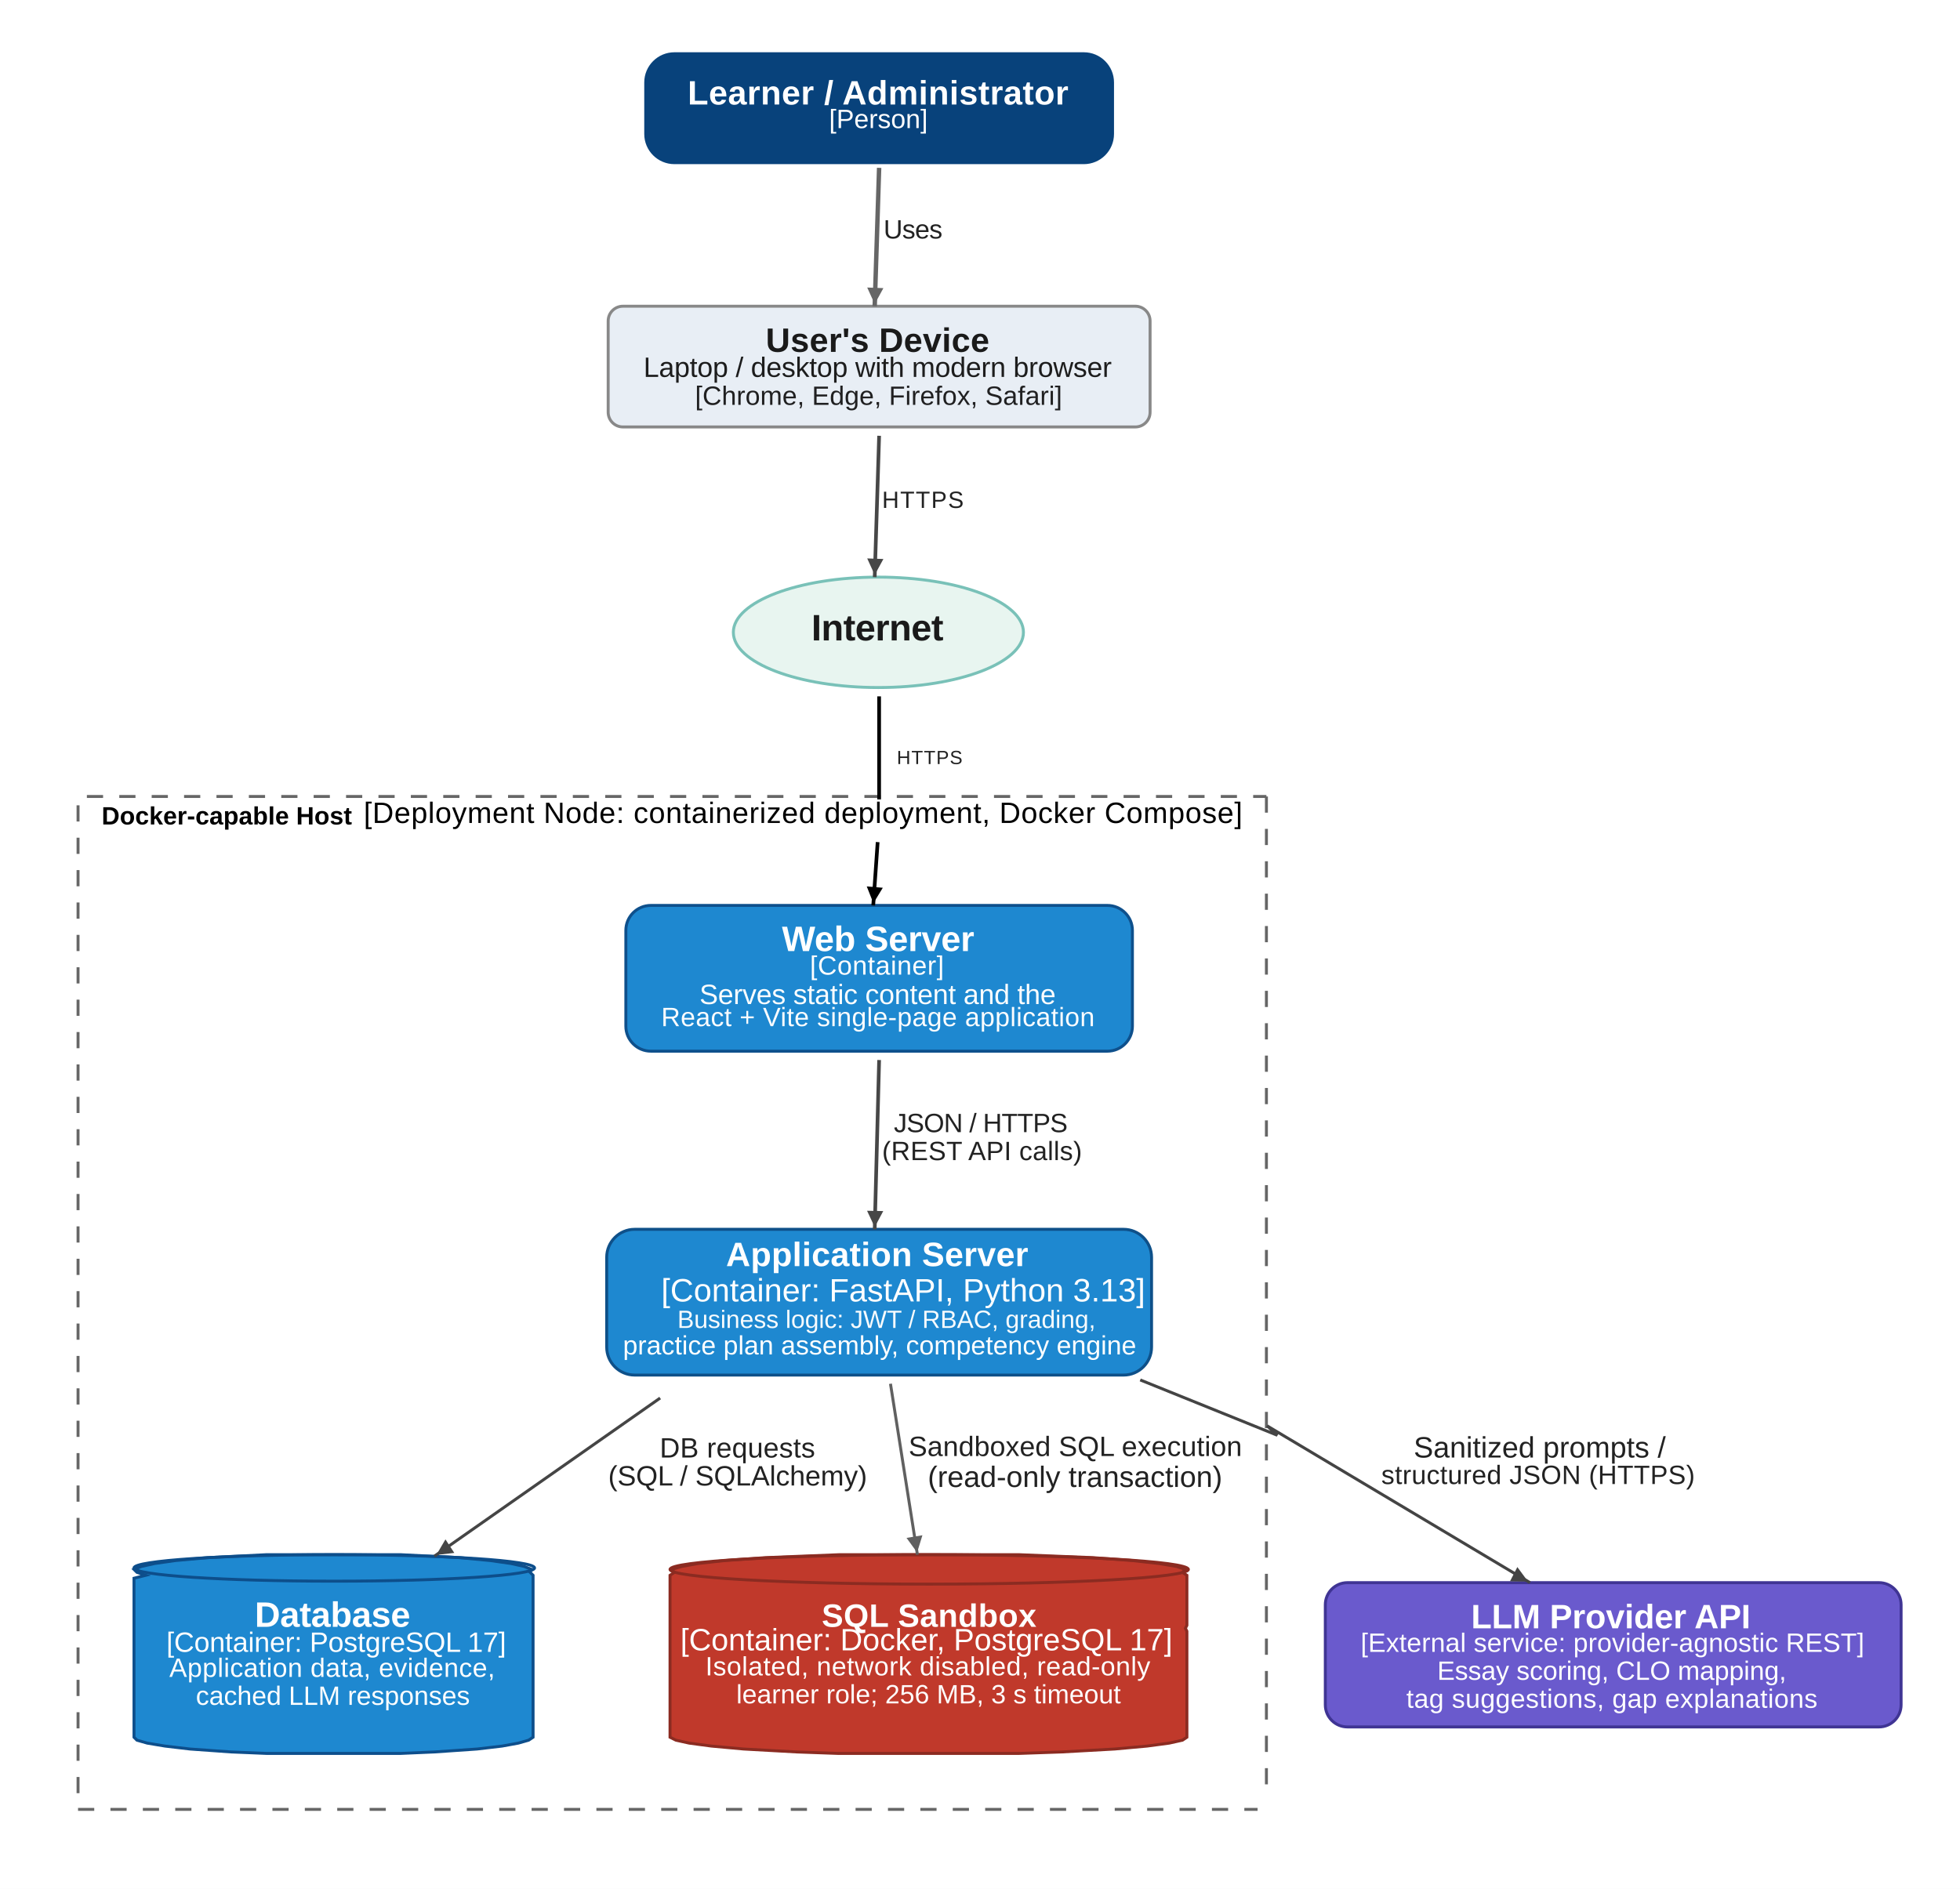
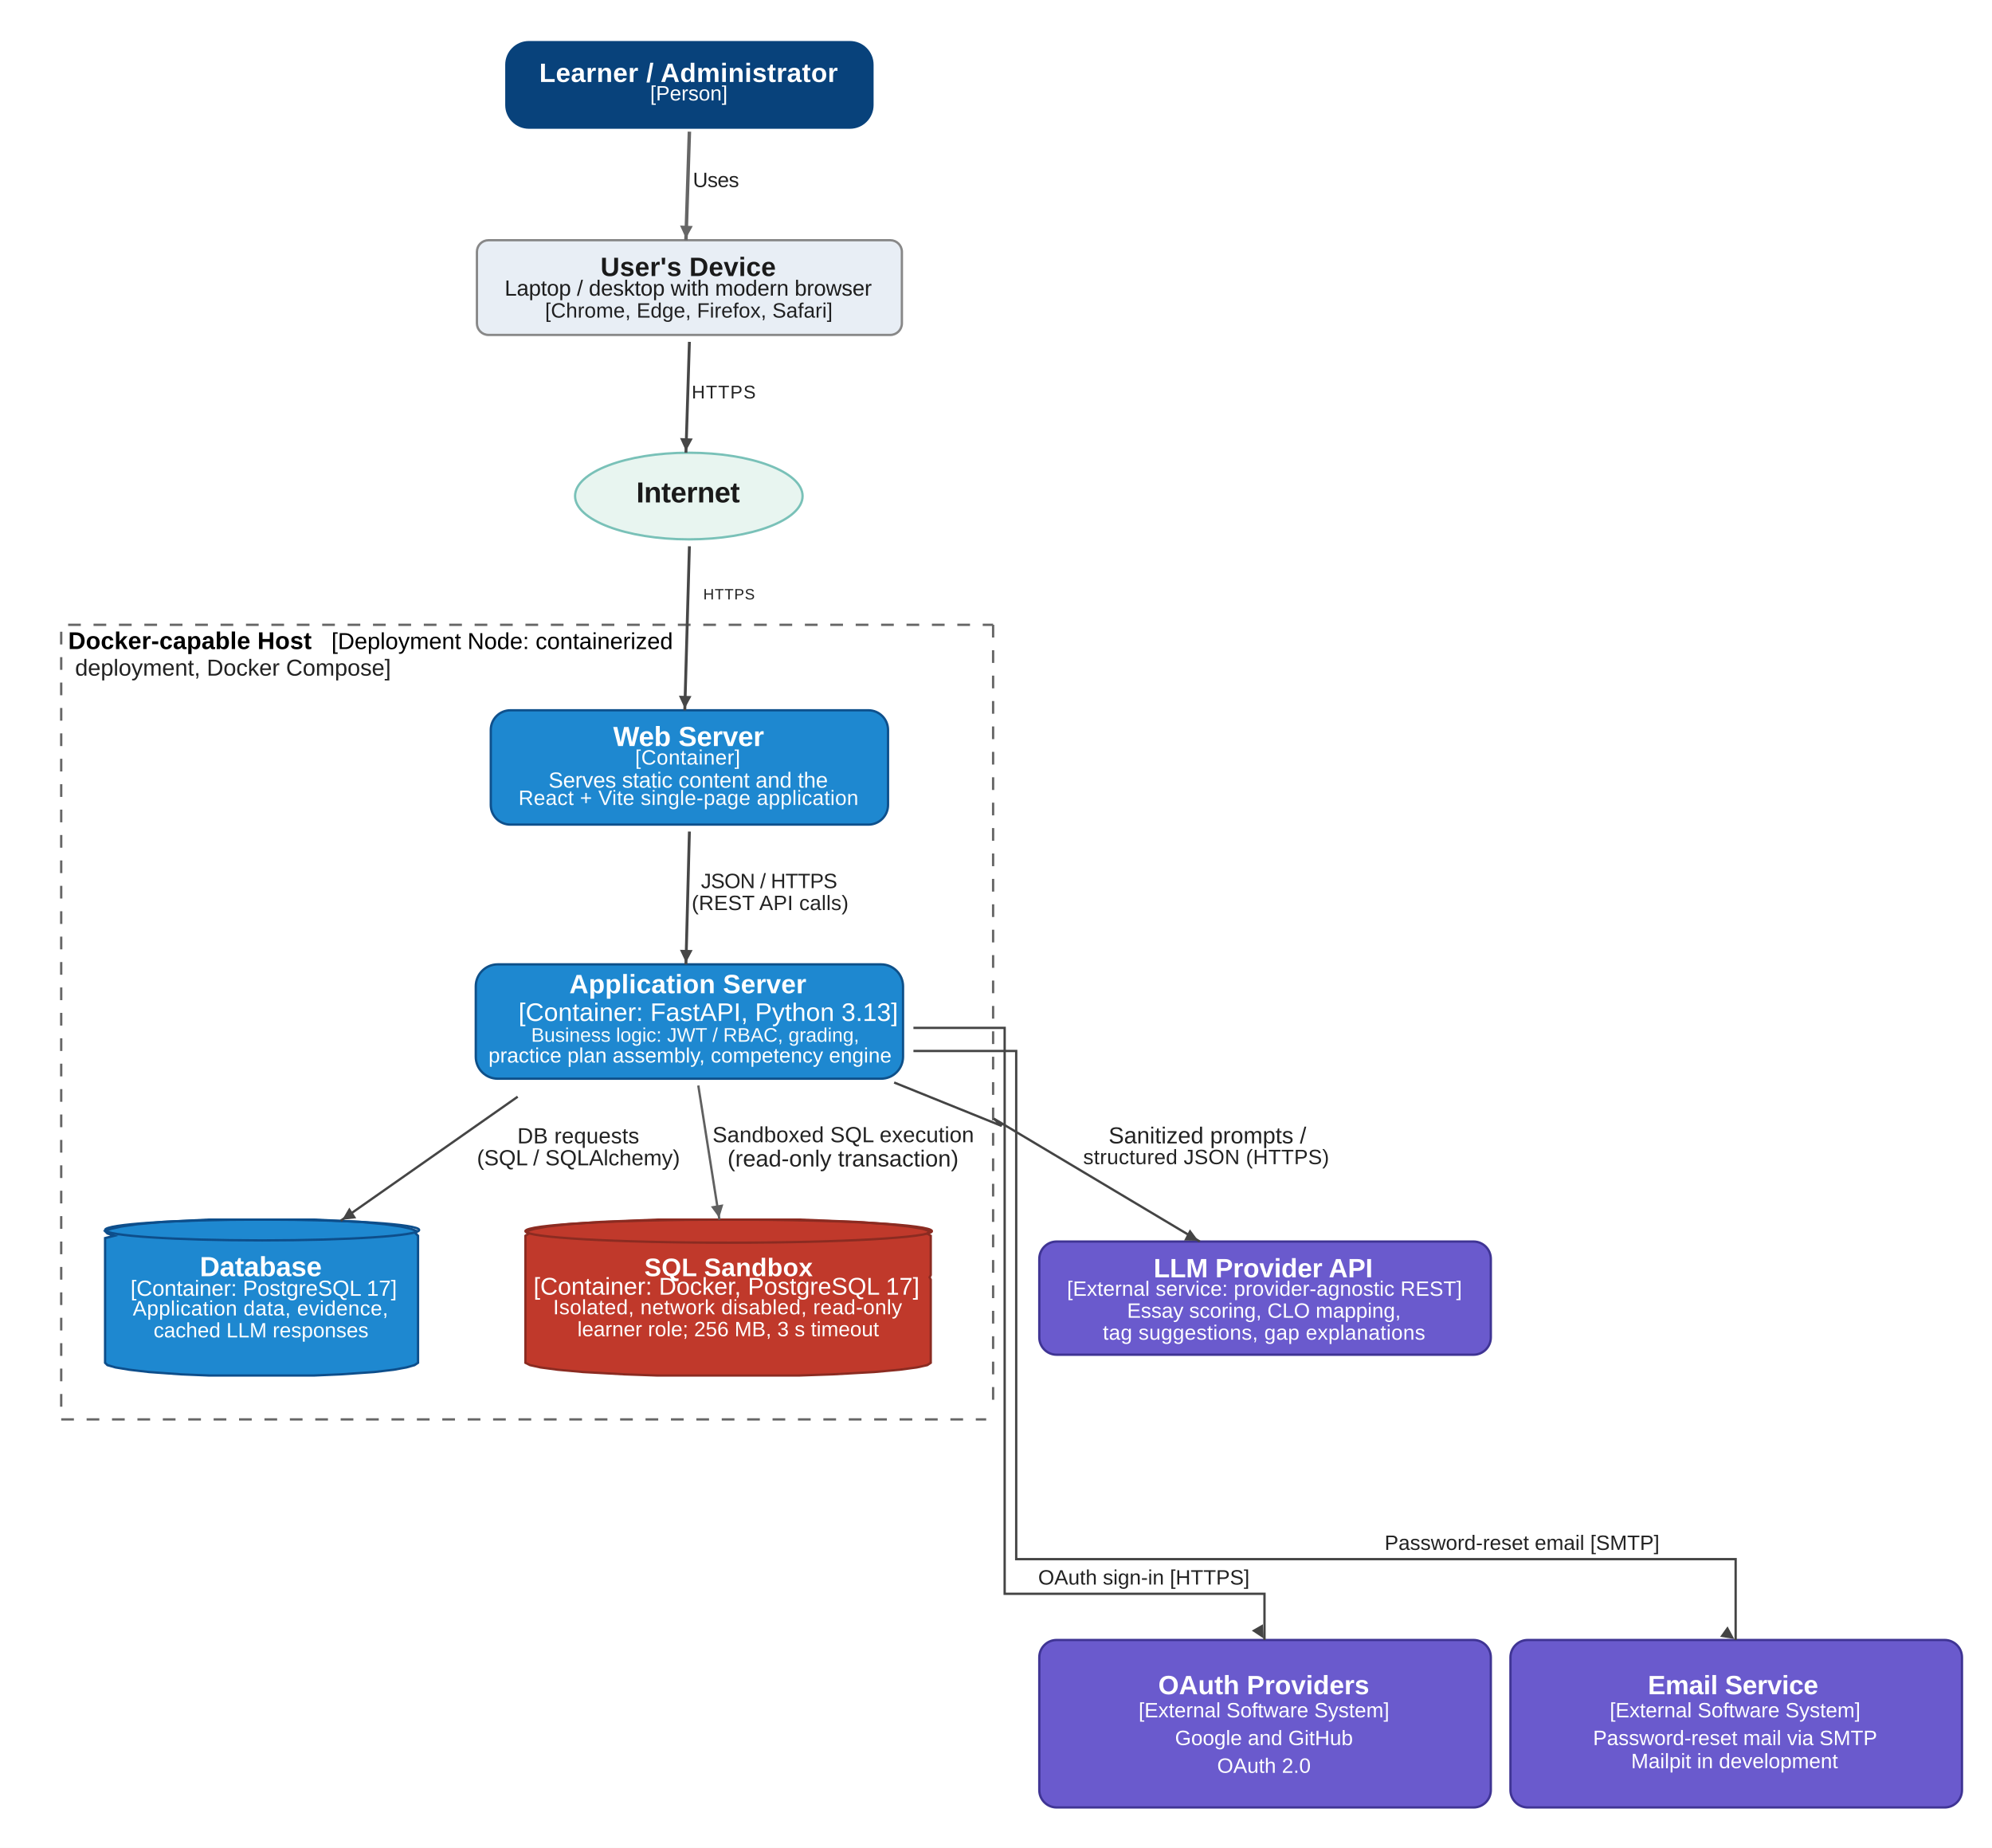
- <svg xmlns="http://www.w3.org/2000/svg" width="1331" height="1283" viewBox="0 0 1331 1283">
-   <rect width="1331" height="1283" fill="#FFFFFF" />
+ <svg xmlns="http://www.w3.org/2000/svg" width="1725" height="1600" viewBox="0 0 1725 1600">
+   <rect width="1725" height="1600" fill="#FFFFFF" />
  <polygon points="570,1056 520,1058 492,1060 474,1062 463,1064 456,1066 458,1068 455,1070 455,1072 455,1074 455,1076 455,1078 455,1080 455,1082 455,1084 455,1086 455,1088 455,1090 455,1092 455,1094 455,1096 455,1098 455,1100 455,1102 455,1104 455,1106 455,1108 455,1110 455,1112 455,1114 455,1116 455,1118 455,1120 455,1122 455,1124 455,1126 455,1128 455,1130 455,1132 455,1134 455,1136 455,1138 455,1140 455,1142 455,1144 455,1146 455,1148 455,1150 455,1152 455,1154 455,1156 455,1158 455,1160 455,1162 455,1164 455,1166 455,1168 455,1170 455,1172 455,1174 455,1176 455,1178 455,1180 459,1182 468,1184 483,1186 505,1188 541,1190 569,1191 692,1191 721,1190 757,1188 779,1186 794,1184 803,1182 806,1180 806,1178 806,1176 806,1174 806,1172 806,1170 806,1168 806,1166 806,1164 806,1162 806,1160 806,1158 806,1156 806,1154 806,1152 806,1150 806,1148 806,1146 806,1144 806,1142 806,1140 806,1138 806,1136 806,1134 806,1132 806,1130 806,1128 806,1126 806,1124 806,1122 806,1120 806,1118 806,1116 806,1114 806,1112 806,1110 806,1108 805,1106 806,1104 806,1102 806,1100 806,1098 806,1096 806,1094 806,1092 806,1090 806,1088 806,1086 806,1084 806,1082 806,1080 806,1078 806,1076 806,1074 806,1072 806,1070 803,1068 805,1066 799,1064 787,1062 769,1060 742,1058 692,1056" fill="#C0392B" stroke="#8B2B21" stroke-width="2" />
  <ellipse cx="631" cy="1066" rx="176" ry="10" fill="none" stroke="#8B2B21" stroke-width="2" />
  <polygon points="181,1056 141,1058 119,1060 105,1062 96,1064 91,1066 93,1068 99,1070 91,1072 91,1074 91,1076 91,1078 91,1080 91,1082 91,1084 91,1086 91,1088 91,1090 91,1092 91,1094 91,1096 91,1098 91,1100 91,1102 91,1104 91,1106 91,1108 91,1110 91,1112 91,1114 91,1116 91,1118 91,1120 91,1122 91,1124 91,1126 91,1128 91,1130 91,1132 91,1134 91,1136 91,1138 91,1140 91,1142 91,1144 91,1146 91,1148 91,1150 91,1152 91,1154 91,1156 91,1158 91,1160 91,1162 91,1164 91,1166 91,1168 91,1170 91,1172 91,1174 91,1176 91,1178 91,1180 93,1182 100,1184 112,1186 129,1188 157,1190 181,1191 272,1191 295,1190 324,1188 341,1186 352,1184 359,1182 362,1180 362,1178 362,1176 362,1174 362,1172 362,1170 362,1168 362,1166 362,1164 362,1162 362,1160 362,1158 362,1156 362,1154 362,1152 362,1150 362,1148 362,1146 362,1144 362,1142 362,1140 362,1138 362,1136 362,1134 362,1132 362,1130 362,1128 362,1126 362,1124 362,1122 362,1120 362,1118 362,1116 362,1114 362,1112 362,1110 362,1108 362,1106 362,1104 362,1102 362,1100 362,1098 362,1096 362,1094 362,1092 362,1090 362,1088 362,1086 362,1084 362,1082 362,1080 362,1078 362,1076 362,1074 362,1072 362,1070 360,1068 361,1066 356,1064 347,1062 333,1060 312,1058 272,1056" fill="#1E88D0" stroke="#0D4E8B" stroke-width="2" />
  <ellipse cx="227" cy="1065" rx="136" ry="9" fill="none" stroke="#0D4E8B" stroke-width="2" />
  <rect x="900" y="1075" width="391" height="98" rx="15" fill="#6A5ACD" stroke="#3F3494" stroke-width="2" />
  <rect x="412" y="835" width="370" height="99" rx="19" fill="#1E88D0" stroke="#0E5089" stroke-width="2" />
  <rect x="425" y="615" width="344" height="99" rx="17" fill="#1E88D0" stroke="#0E508C" stroke-width="2" />
  <rect x="413" y="208" width="368" height="82" rx="10" fill="#E8EEF5" stroke="#888888" stroke-width="2" />
  <rect x="441" y="39" width="312" height="69" rx="17" fill="#08427B" stroke="#08427B" stroke-width="7" />
  <ellipse cx="596.5" cy="429.5" rx="98.5" ry="37.5" fill="#E8F5F0" stroke="#79C1B8" stroke-width="2" />
+   <rect x="900" y="1420" width="391" height="145" rx="15" fill="#6A5ACD" stroke="#3F3494" stroke-width="2" />
+   <rect x="1308" y="1420" width="391" height="145" rx="15" fill="#6A5ACD" stroke="#3F3494" stroke-width="2" />
  <line x1="59" y1="541" x2="70" y2="541" stroke="#666666" stroke-width="2" />
  <line x1="81" y1="541" x2="92" y2="541" stroke="#666666" stroke-width="2" />
  <line x1="103" y1="541" x2="114" y2="541" stroke="#666666" stroke-width="2" />
  <line x1="125" y1="541" x2="136" y2="541" stroke="#666666" stroke-width="2" />
  <line x1="147" y1="541" x2="158" y2="541" stroke="#666666" stroke-width="2" />
  <line x1="169" y1="541" x2="180" y2="541" stroke="#666666" stroke-width="2" />
  <line x1="191" y1="541" x2="202" y2="541" stroke="#666666" stroke-width="2" />
  <line x1="213" y1="541" x2="224" y2="541" stroke="#666666" stroke-width="2" />
  <line x1="235" y1="541" x2="246" y2="541" stroke="#666666" stroke-width="2" />
  <line x1="257" y1="541" x2="268" y2="541" stroke="#666666" stroke-width="2" />
  <line x1="279" y1="541" x2="290" y2="541" stroke="#666666" stroke-width="2" />
  <line x1="301" y1="541" x2="312" y2="541" stroke="#666666" stroke-width="2" />
  <line x1="323" y1="541" x2="334" y2="541" stroke="#666666" stroke-width="2" />
  <line x1="345" y1="541" x2="356" y2="541" stroke="#666666" stroke-width="2" />
  <line x1="367" y1="541" x2="378" y2="541" stroke="#666666" stroke-width="2" />
  <line x1="389" y1="541" x2="400" y2="541" stroke="#666666" stroke-width="2" />
  <line x1="411" y1="541" x2="422" y2="541" stroke="#666666" stroke-width="2" />
  <line x1="433" y1="541" x2="444" y2="541" stroke="#666666" stroke-width="2" />
  <line x1="455" y1="541" x2="466" y2="541" stroke="#666666" stroke-width="2" />
  <line x1="477" y1="541" x2="488" y2="541" stroke="#666666" stroke-width="2" />
  <line x1="499" y1="541" x2="510" y2="541" stroke="#666666" stroke-width="2" />
  <line x1="521" y1="541" x2="532" y2="541" stroke="#666666" stroke-width="2" />
  <line x1="543" y1="541" x2="554" y2="541" stroke="#666666" stroke-width="2" />
  <line x1="565" y1="541" x2="576" y2="541" stroke="#666666" stroke-width="2" />
  <line x1="587" y1="541" x2="598" y2="541" stroke="#666666" stroke-width="2" />
  <line x1="609" y1="541" x2="620" y2="541" stroke="#666666" stroke-width="2" />
  <line x1="631" y1="541" x2="642" y2="541" stroke="#666666" stroke-width="2" />
  <line x1="653" y1="541" x2="664" y2="541" stroke="#666666" stroke-width="2" />
  <line x1="675" y1="541" x2="686" y2="541" stroke="#666666" stroke-width="2" />
  <line x1="697" y1="541" x2="708" y2="541" stroke="#666666" stroke-width="2" />
  <line x1="719" y1="541" x2="730" y2="541" stroke="#666666" stroke-width="2" />
  <line x1="741" y1="541" x2="752" y2="541" stroke="#666666" stroke-width="2" />
  <line x1="763" y1="541" x2="774" y2="541" stroke="#666666" stroke-width="2" />
  <line x1="785" y1="541" x2="796" y2="541" stroke="#666666" stroke-width="2" />
  <line x1="807" y1="541" x2="818" y2="541" stroke="#666666" stroke-width="2" />
  <line x1="829" y1="541" x2="840" y2="541" stroke="#666666" stroke-width="2" />
  <line x1="851" y1="541" x2="860" y2="541" stroke="#666666" stroke-width="2" />
  <line x1="53" y1="1229" x2="64" y2="1229" stroke="#666666" stroke-width="2" />
  <line x1="75" y1="1229" x2="86" y2="1229" stroke="#666666" stroke-width="2" />
  <line x1="97" y1="1229" x2="108" y2="1229" stroke="#666666" stroke-width="2" />
  <line x1="119" y1="1229" x2="130" y2="1229" stroke="#666666" stroke-width="2" />
  <line x1="141" y1="1229" x2="152" y2="1229" stroke="#666666" stroke-width="2" />
  <line x1="163" y1="1229" x2="174" y2="1229" stroke="#666666" stroke-width="2" />
  <line x1="185" y1="1229" x2="196" y2="1229" stroke="#666666" stroke-width="2" />
  <line x1="207" y1="1229" x2="218" y2="1229" stroke="#666666" stroke-width="2" />
  <line x1="229" y1="1229" x2="240" y2="1229" stroke="#666666" stroke-width="2" />
  <line x1="251" y1="1229" x2="262" y2="1229" stroke="#666666" stroke-width="2" />
  <line x1="273" y1="1229" x2="284" y2="1229" stroke="#666666" stroke-width="2" />
  <line x1="295" y1="1229" x2="306" y2="1229" stroke="#666666" stroke-width="2" />
  <line x1="317" y1="1229" x2="328" y2="1229" stroke="#666666" stroke-width="2" />
  <line x1="339" y1="1229" x2="350" y2="1229" stroke="#666666" stroke-width="2" />
  <line x1="361" y1="1229" x2="372" y2="1229" stroke="#666666" stroke-width="2" />
  <line x1="383" y1="1229" x2="394" y2="1229" stroke="#666666" stroke-width="2" />
  <line x1="405" y1="1229" x2="416" y2="1229" stroke="#666666" stroke-width="2" />
  <line x1="427" y1="1229" x2="438" y2="1229" stroke="#666666" stroke-width="2" />
  <line x1="449" y1="1229" x2="460" y2="1229" stroke="#666666" stroke-width="2" />
  <line x1="471" y1="1229" x2="482" y2="1229" stroke="#666666" stroke-width="2" />
  <line x1="493" y1="1229" x2="504" y2="1229" stroke="#666666" stroke-width="2" />
  <line x1="515" y1="1229" x2="526" y2="1229" stroke="#666666" stroke-width="2" />
  <line x1="537" y1="1229" x2="548" y2="1229" stroke="#666666" stroke-width="2" />
  <line x1="559" y1="1229" x2="570" y2="1229" stroke="#666666" stroke-width="2" />
  <line x1="581" y1="1229" x2="592" y2="1229" stroke="#666666" stroke-width="2" />
  <line x1="603" y1="1229" x2="614" y2="1229" stroke="#666666" stroke-width="2" />
  <line x1="625" y1="1229" x2="636" y2="1229" stroke="#666666" stroke-width="2" />
  <line x1="647" y1="1229" x2="658" y2="1229" stroke="#666666" stroke-width="2" />
  <line x1="669" y1="1229" x2="680" y2="1229" stroke="#666666" stroke-width="2" />
  <line x1="691" y1="1229" x2="702" y2="1229" stroke="#666666" stroke-width="2" />
  <line x1="713" y1="1229" x2="724" y2="1229" stroke="#666666" stroke-width="2" />
  <line x1="735" y1="1229" x2="746" y2="1229" stroke="#666666" stroke-width="2" />
  <line x1="757" y1="1229" x2="768" y2="1229" stroke="#666666" stroke-width="2" />
  <line x1="779" y1="1229" x2="790" y2="1229" stroke="#666666" stroke-width="2" />
  <line x1="801" y1="1229" x2="812" y2="1229" stroke="#666666" stroke-width="2" />
  <line x1="823" y1="1229" x2="834" y2="1229" stroke="#666666" stroke-width="2" />
  <line x1="845" y1="1229" x2="854" y2="1229" stroke="#666666" stroke-width="2" />
  <line x1="53" y1="547" x2="53" y2="558" stroke="#666666" stroke-width="2" />
  <line x1="53" y1="569" x2="53" y2="580" stroke="#666666" stroke-width="2" />
  <line x1="53" y1="591" x2="53" y2="602" stroke="#666666" stroke-width="2" />
  <line x1="53" y1="613" x2="53" y2="624" stroke="#666666" stroke-width="2" />
  <line x1="53" y1="635" x2="53" y2="646" stroke="#666666" stroke-width="2" />
  <line x1="53" y1="657" x2="53" y2="668" stroke="#666666" stroke-width="2" />
  <line x1="53" y1="679" x2="53" y2="690" stroke="#666666" stroke-width="2" />
  <line x1="53" y1="701" x2="53" y2="712" stroke="#666666" stroke-width="2" />
  <line x1="53" y1="723" x2="53" y2="734" stroke="#666666" stroke-width="2" />
  <line x1="53" y1="745" x2="53" y2="756" stroke="#666666" stroke-width="2" />
  <line x1="53" y1="767" x2="53" y2="778" stroke="#666666" stroke-width="2" />
  <line x1="53" y1="789" x2="53" y2="800" stroke="#666666" stroke-width="2" />
  <line x1="53" y1="811" x2="53" y2="822" stroke="#666666" stroke-width="2" />
  <line x1="53" y1="833" x2="53" y2="844" stroke="#666666" stroke-width="2" />
  <line x1="53" y1="855" x2="53" y2="866" stroke="#666666" stroke-width="2" />
  <line x1="53" y1="877" x2="53" y2="888" stroke="#666666" stroke-width="2" />
  <line x1="53" y1="899" x2="53" y2="910" stroke="#666666" stroke-width="2" />
  <line x1="53" y1="921" x2="53" y2="932" stroke="#666666" stroke-width="2" />
  <line x1="53" y1="943" x2="53" y2="954" stroke="#666666" stroke-width="2" />
  <line x1="53" y1="965" x2="53" y2="976" stroke="#666666" stroke-width="2" />
  <line x1="53" y1="987" x2="53" y2="998" stroke="#666666" stroke-width="2" />
  <line x1="53" y1="1009" x2="53" y2="1020" stroke="#666666" stroke-width="2" />
  <line x1="53" y1="1031" x2="53" y2="1042" stroke="#666666" stroke-width="2" />
  <line x1="53" y1="1053" x2="53" y2="1064" stroke="#666666" stroke-width="2" />
  <line x1="53" y1="1075" x2="53" y2="1086" stroke="#666666" stroke-width="2" />
  <line x1="53" y1="1097" x2="53" y2="1108" stroke="#666666" stroke-width="2" />
  <line x1="53" y1="1119" x2="53" y2="1130" stroke="#666666" stroke-width="2" />
  <line x1="53" y1="1141" x2="53" y2="1152" stroke="#666666" stroke-width="2" />
  <line x1="53" y1="1163" x2="53" y2="1174" stroke="#666666" stroke-width="2" />
  <line x1="53" y1="1185" x2="53" y2="1196" stroke="#666666" stroke-width="2" />
  <line x1="53" y1="1207" x2="53" y2="1218" stroke="#666666" stroke-width="2" />
  <line x1="53" y1="1229" x2="53" y2="1229" stroke="#666666" stroke-width="2" />
  <line x1="860" y1="541" x2="860" y2="552" stroke="#666666" stroke-width="2" />
  <line x1="860" y1="563" x2="860" y2="574" stroke="#666666" stroke-width="2" />
  <line x1="860" y1="585" x2="860" y2="596" stroke="#666666" stroke-width="2" />
  <line x1="860" y1="607" x2="860" y2="618" stroke="#666666" stroke-width="2" />
  <line x1="860" y1="629" x2="860" y2="640" stroke="#666666" stroke-width="2" />
  <line x1="860" y1="651" x2="860" y2="662" stroke="#666666" stroke-width="2" />
  <line x1="860" y1="673" x2="860" y2="684" stroke="#666666" stroke-width="2" />
  <line x1="860" y1="695" x2="860" y2="706" stroke="#666666" stroke-width="2" />
  <line x1="860" y1="717" x2="860" y2="728" stroke="#666666" stroke-width="2" />
  <line x1="860" y1="739" x2="860" y2="750" stroke="#666666" stroke-width="2" />
  <line x1="860" y1="761" x2="860" y2="772" stroke="#666666" stroke-width="2" />
  <line x1="860" y1="783" x2="860" y2="794" stroke="#666666" stroke-width="2" />
  <line x1="860" y1="805" x2="860" y2="816" stroke="#666666" stroke-width="2" />
  <line x1="860" y1="827" x2="860" y2="838" stroke="#666666" stroke-width="2" />
  <line x1="860" y1="849" x2="860" y2="860" stroke="#666666" stroke-width="2" />
  <line x1="860" y1="871" x2="860" y2="882" stroke="#666666" stroke-width="2" />
  <line x1="860" y1="893" x2="860" y2="904" stroke="#666666" stroke-width="2" />
  <line x1="860" y1="915" x2="860" y2="926" stroke="#666666" stroke-width="2" />
  <line x1="860" y1="937" x2="860" y2="948" stroke="#666666" stroke-width="2" />
  <line x1="860" y1="959" x2="860" y2="970" stroke="#666666" stroke-width="2" />
  <line x1="860" y1="981" x2="860" y2="992" stroke="#666666" stroke-width="2" />
  <line x1="860" y1="1003" x2="860" y2="1014" stroke="#666666" stroke-width="2" />
  <line x1="860" y1="1025" x2="860" y2="1036" stroke="#666666" stroke-width="2" />
  <line x1="860" y1="1047" x2="860" y2="1058" stroke="#666666" stroke-width="2" />
  <line x1="860" y1="1069" x2="860" y2="1080" stroke="#666666" stroke-width="2" />
  <line x1="860" y1="1091" x2="860" y2="1102" stroke="#666666" stroke-width="2" />
  <line x1="860" y1="1113" x2="860" y2="1124" stroke="#666666" stroke-width="2" />
  <line x1="860" y1="1135" x2="860" y2="1146" stroke="#666666" stroke-width="2" />
  <line x1="860" y1="1157" x2="860" y2="1168" stroke="#666666" stroke-width="2" />
  <line x1="860" y1="1179" x2="860" y2="1190" stroke="#666666" stroke-width="2" />
  <line x1="860" y1="1201" x2="860" y2="1212" stroke="#666666" stroke-width="2" />
  <line x1="860" y1="1223" x2="860" y2="1223" stroke="#666666" stroke-width="2" />
  <g fill="none">
    <polyline points="1039,1075 860.5,968.5 860.5,968.5 867.4,974.9 867.4,974.9 774.3,937.3" stroke="#444444" stroke-width="2" />
    <polyline points="448.3,949.6 295,1057" stroke="#454545" stroke-width="2" />
    <polyline points="597,296 594,392" stroke="#474747" stroke-width="2.5" />
    <polyline points="597,720 594,835" stroke="#474747" stroke-width="2.5" />
    <polyline points="597,114 594,208" stroke="#666666" stroke-width="3" />
    <polyline points="623,1056 604.7,939.9" stroke="#606060" stroke-width="2" />
-     <polyline points="597,473 597,543" stroke="#000000" stroke-width="2.5" />
-     <polyline points="596,572 593,615" stroke="#000000" stroke-width="2.5" />
+     <polyline points="597,473 593,615" stroke="#474747" stroke-width="2.5" />
+     <polyline points="791,890 870,890 870,890 870,1380 870,1380 1095,1380 1095,1380 1095,1420" stroke="#444444" stroke-width="2" />
+     <polyline points="791,910 880,910 880,910 880,1350 880,1350 1503,1350 1503,1350 1503,1420" stroke="#444444" stroke-width="2" />
  </g>
  <g stroke="none">
    <polygon points="1037.7,1074.3 1025.4,1074.1 1030.4,1064.4" fill="#444444" />
    <polygon points="296.3,1056.2 302.5,1045.6 308.5,1054.8" fill="#454545" />
    <polygon points="594,390.5 588.9,379.3 599.9,379.7" fill="#474747" />
    <polygon points="594,833.5 588.8,822.4 599.8,822.6" fill="#474747" />
    <polygon points="594,206.5 588.9,195.3 599.9,195.7" fill="#666666" />
    <polygon points="622.8,1054.5 615.6,1044.6 626.4,1042.8" fill="#606060" />
-     <polygon points="593.1,613.5 588.6,602.1 599.5,603" fill="#000000" />
+     <polygon points="593,613.5 587.9,602.4 598.8,602.7" fill="#474747" />
+     <polygon points="1094.3,1418.7 1084,1411.9 1093.6,1406.4" fill="#444444" />
+     <polygon points="1501.8,1419.1 1489.6,1417.2 1496,1408.2" fill="#444444" />
  </g>
  <g font-family="Arial, Helvetica, sans-serif">
    <text x="600" y="162" font-size="18" font-weight="normal" letter-spacing="-0.33" fill="#222222">Uses</text>
    <text x="599" y="345" font-size="16" font-weight="normal" letter-spacing="0.75" fill="#222222">HTTPS</text>
    <text x="609" y="519" font-size="13" font-weight="normal" letter-spacing="0.50" fill="#222222">HTTPS</text>
-     <text x="247" y="559" font-size="20" font-weight="normal" letter-spacing="0.36" fill="#000000">[Deployment Node: containerized deployment, Docker Compose]</text>
-     <text x="69" y="560" font-size="17" font-weight="bold" letter-spacing="0.05" fill="#000000">Docker-capable Host</text>
+     <text x="287" y="562" font-size="20" font-weight="normal" fill="#000000">[Deployment Node: containerized</text>
+     <text x="65" y="585" font-size="20" font-weight="normal" letter-spacing="-0.04" fill="#222222">deployment, Docker Compose]</text>
+     <text x="59" y="562" font-size="21" font-weight="bold" letter-spacing="0.11" fill="#000000">Docker-capable Host</text>
    <text x="607" y="769" font-size="18" font-weight="normal" letter-spacing="-0.36" fill="#222222">JSON / HTTPS</text>
    <text x="599" y="788" font-size="18" font-weight="normal" letter-spacing="0.14" fill="#222222">(REST API calls)</text>
    <text x="617" y="989" font-size="19" font-weight="normal" letter-spacing="0.05" fill="#222222">Sandboxed SQL execution</text>
    <text x="960" y="990" font-size="20" font-weight="normal" fill="#222222">Sanitized prompts /</text>
    <text x="448" y="990" font-size="19" font-weight="normal" letter-spacing="0.10" fill="#222222">DB requests</text>
    <text x="413" y="1009" font-size="19" font-weight="normal" letter-spacing="-0.05" fill="#222222">(SQL / SQLAlchemy)</text>
    <text x="630" y="1010" font-size="20" font-weight="normal" fill="#222222">(read-only transaction)</text>
    <text x="938" y="1008" font-size="18" font-weight="normal" letter-spacing="0.18" fill="#222222">structured JSON (HTTPS)</text>
+     <text x="899" y="1372" font-size="18" font-weight="normal" fill="#222222">OAuth sign-in [HTTPS]</text>
+     <text x="1199" y="1342" font-size="18" font-weight="normal" fill="#222222">Password-reset email [SMTP]</text>
    <text x="467" y="71" font-size="23" font-weight="bold" letter-spacing="0.23" fill="#FFFFFF">Learner / Administrator</text>
    <text x="563" y="87" font-size="18" font-weight="normal" fill="#FFFFFF">[Person]</text>
    <text x="520" y="239" font-size="23" font-weight="bold" letter-spacing="0.16" fill="#1A1A1A">User's Device</text>
    <text x="437" y="256" font-size="19" font-weight="normal" letter-spacing="-0.12" fill="#1D1D1D">Laptop / desktop with modern browser</text>
-     <text x="472" y="275" font-size="18" font-weight="normal" letter-spacing="0.04" fill="#202021">[Chrome, Edge, Firefox, Safari]</text>
+     <text x="472" y="275" font-size="18" font-weight="normal" letter-spacing="0.03" fill="#202021">[Chrome, Edge, Firefox, Safari]</text>
    <text x="551" y="435" font-size="25" font-weight="bold" letter-spacing="-0.28" fill="#1A1A1A">Internet</text>
    <text x="531" y="646" font-size="24" font-weight="bold" letter-spacing="-0.11" fill="#FFFFFF">Web Server</text>
    <text x="550" y="662" font-size="18" font-weight="normal" letter-spacing="0.30" fill="#FFFFFF">[Container]</text>
    <text x="475" y="682" font-size="19" font-weight="normal" letter-spacing="-0.11" fill="#FBFDFE">Serves static content and the</text>
    <text x="449" y="697" font-size="18" font-weight="normal" letter-spacing="0.20" fill="#FAFCFE">React + Vite single-page application</text>
    <text x="493" y="860" font-size="23" font-weight="bold" letter-spacing="0.12" fill="#FFFFFF">Application Server</text>
    <text x="449" y="884" font-size="22" font-weight="normal" letter-spacing="0.03" fill="#FFFFFF">[Container: FastAPI, Python 3.13]</text>
    <text x="460" y="902" font-size="17" font-weight="normal" letter-spacing="-0.03" fill="#F7FBFD">Business logic: JWT / RBAC, grading,</text>
-     <text x="423" y="920" font-size="18" font-weight="normal" letter-spacing="0.02" fill="#FFFFFF">practice plan assembly, competency engine</text>
+     <text x="423" y="920" font-size="18" font-weight="normal" letter-spacing="0.03" fill="#FFFFFF">practice plan assembly, competency engine</text>
    <text x="173" y="1105" font-size="24" font-weight="bold" letter-spacing="-0.15" fill="#FFFFFF">Database</text>
    <text x="558" y="1105" font-size="22" font-weight="bold" letter-spacing="0.20" fill="#FFFFFF">SQL Sandbox</text>
    <text x="999" y="1106" font-size="23" font-weight="bold" letter-spacing="-0.07" fill="#FFFFFF">LLM Provider API</text>
    <text x="462" y="1121" font-size="21" font-weight="normal" fill="#FFFFFF">[Container: Docker, PostgreSQL 17]</text>
    <text x="113" y="1122" font-size="19" font-weight="normal" letter-spacing="-0.08" fill="#FFFFFF">[Container: PostgreSQL 17]</text>
    <text x="924" y="1122" font-size="18" font-weight="normal" letter-spacing="0.07" fill="#FDFDFE">[External service: provider-agnostic REST]</text>
    <text x="479" y="1138" font-size="18" font-weight="normal" letter-spacing="0.25" fill="#FFFFFF">Isolated, network disabled, read-only</text>
    <text x="976" y="1141" font-size="18" font-weight="normal" letter-spacing="-0.04" fill="#FFFFFF">Essay scoring, CLO mapping,</text>
    <text x="115" y="1139" font-size="18" font-weight="normal" letter-spacing="0.23" fill="#FFFFFF">Application data, evidence,</text>
    <text x="133" y="1158" font-size="18" font-weight="normal" fill="#FEFFFF">cached LLM responses</text>
    <text x="500" y="1157" font-size="18" font-weight="normal" fill="#FFFDFD">learner role; 256 MB, 3 s timeout</text>
    <text x="955" y="1160" font-size="18" font-weight="normal" letter-spacing="0.22" fill="#FEFEFF">tag suggestions, gap explanations</text>
+     <text x="1003.0" y="1467.0" font-size="23" font-weight="bold" fill="#FFFFFF">OAuth Providers</text>
+     <text x="986.0" y="1487.0" font-size="18" font-weight="normal" fill="#FFFFFF">[External Software System]</text>
+     <text x="1017.5" y="1511.0" font-size="18" font-weight="normal" fill="#FFFFFF">Google and GitHub</text>
+     <text x="1054.0" y="1535.0" font-size="18" font-weight="normal" fill="#FFFFFF">OAuth 2.0</text>
+     <text x="1427.0" y="1467.0" font-size="23" font-weight="bold" letter-spacing="-0.17" fill="#FFFFFF">Email Service</text>
+     <text x="1394.0" y="1487.0" font-size="18" font-weight="normal" fill="#FFFFFF">[External Software System]</text>
+     <text x="1379.5" y="1511.0" font-size="18" font-weight="normal" fill="#FFFFFF">Password-reset mail via SMTP</text>
+     <text x="1412.5" y="1531.0" font-size="18" font-weight="normal" fill="#FFFFFF">Mailpit in development</text>
  </g>
</svg>
